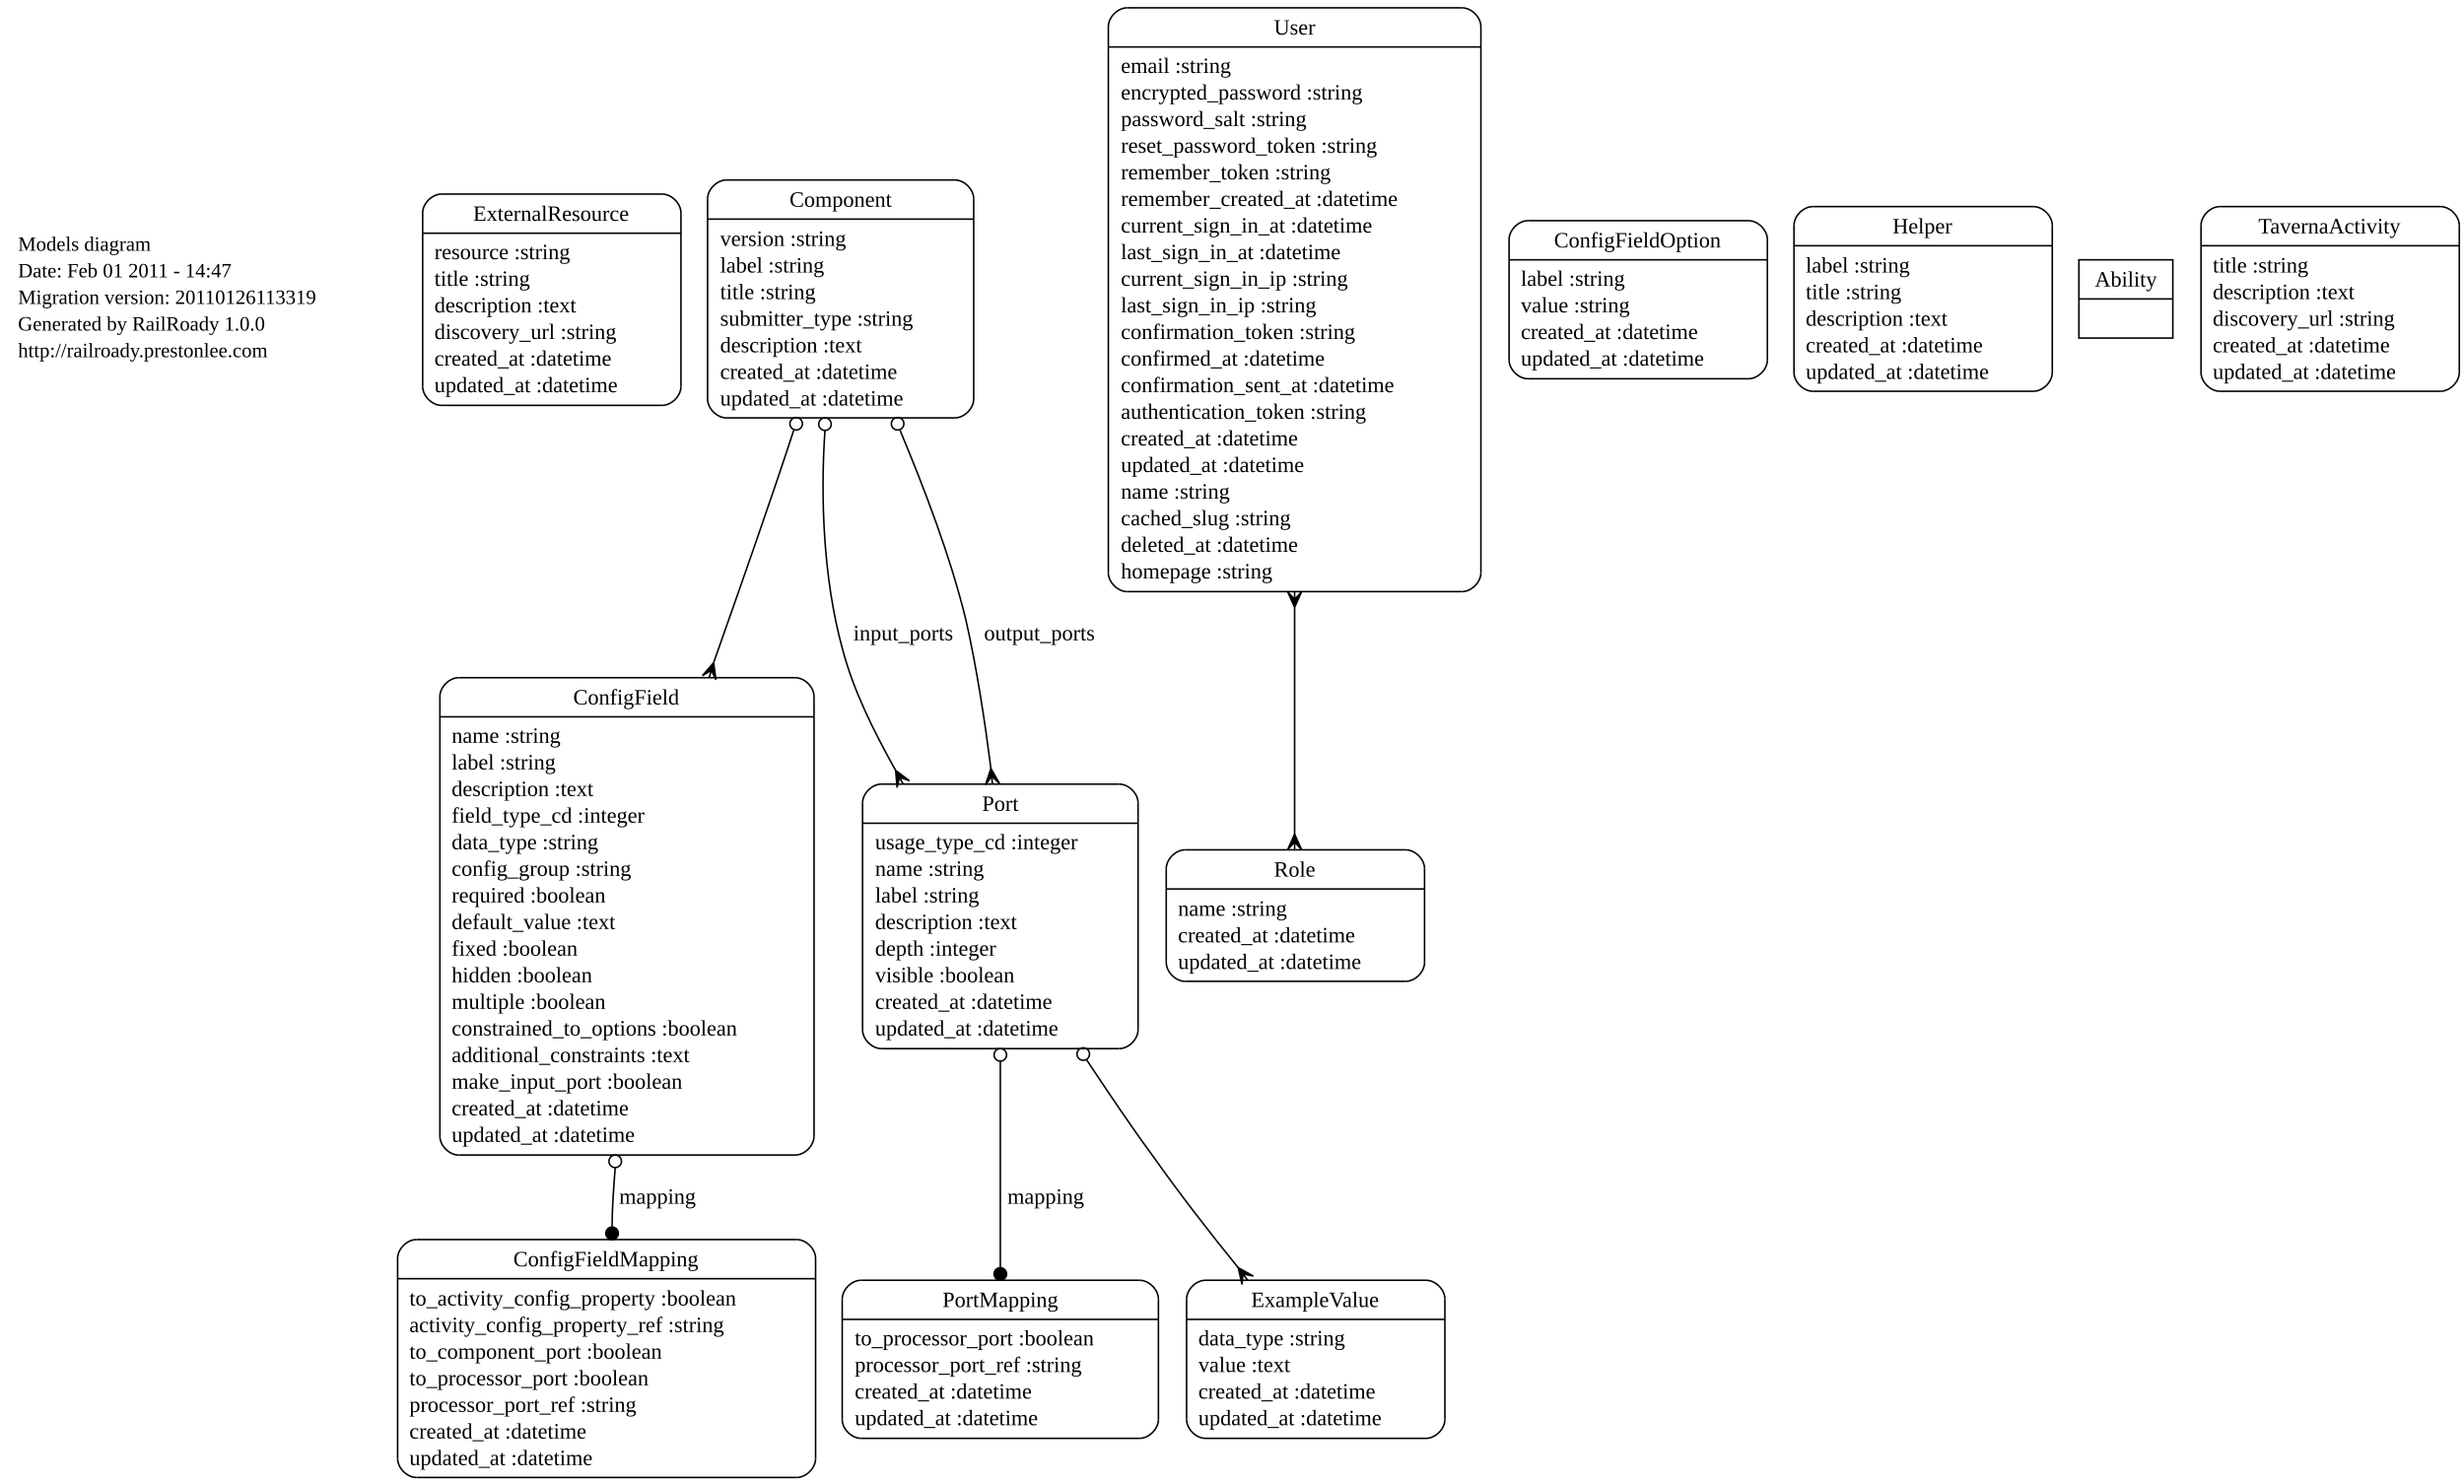
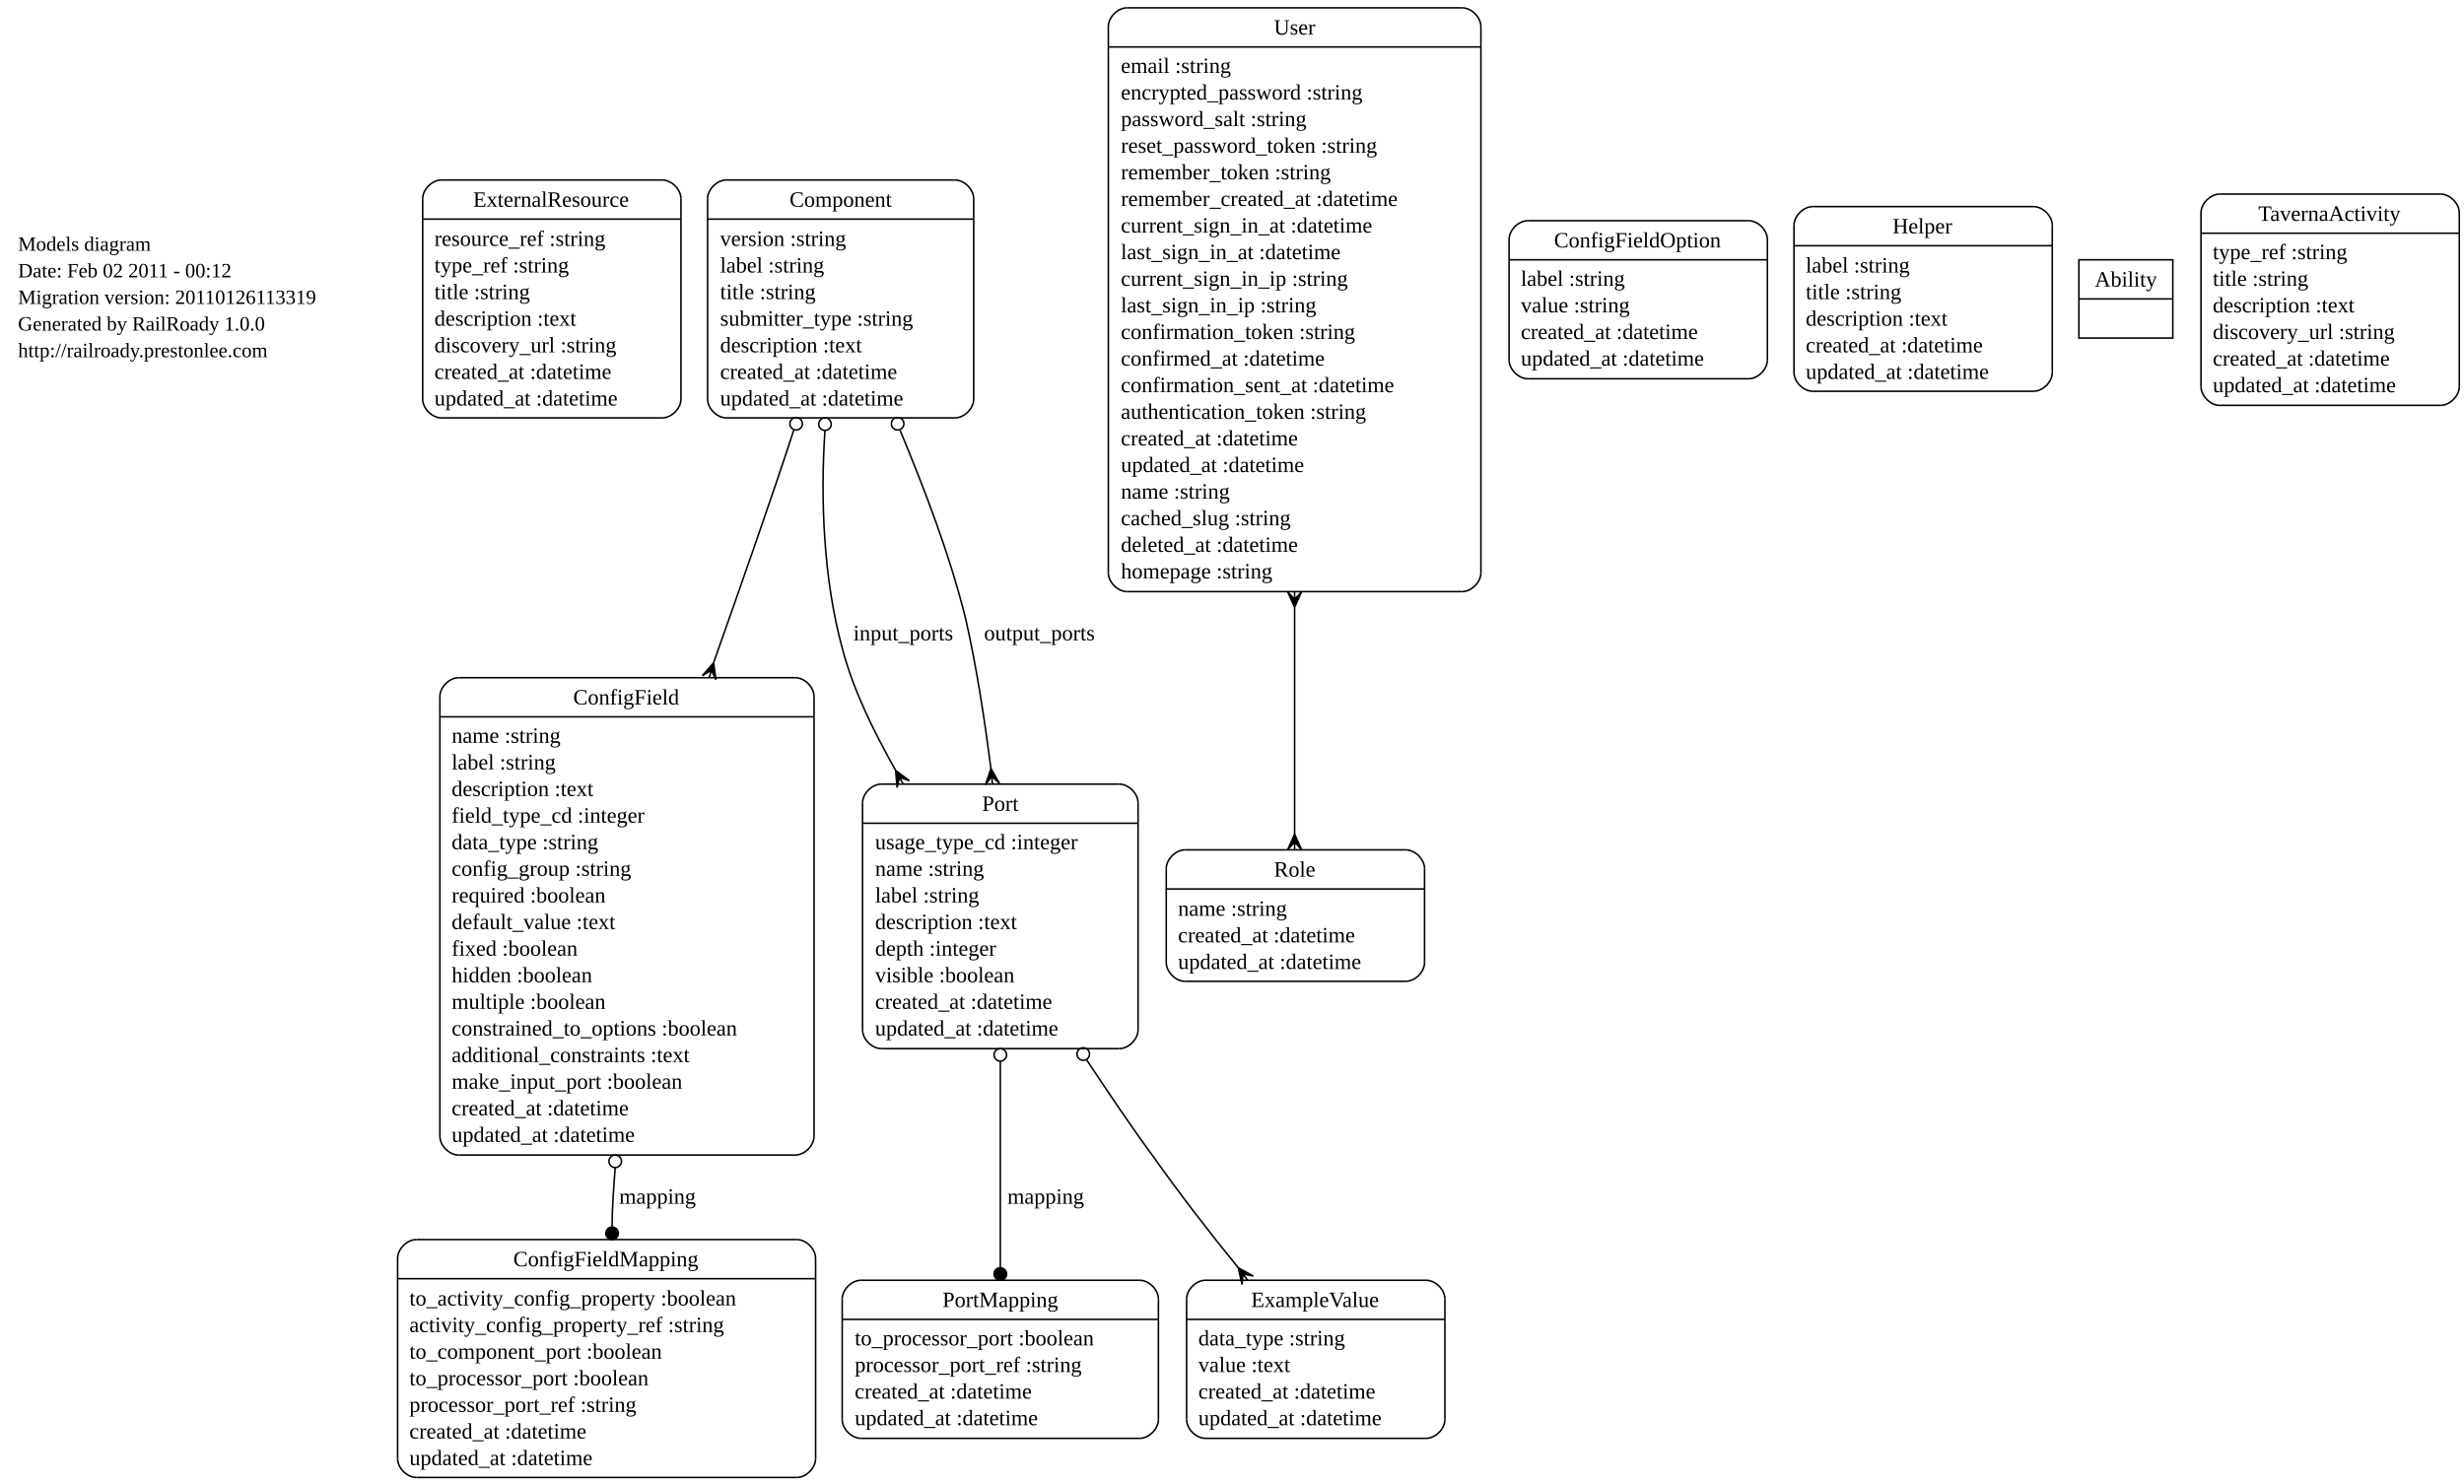
<svg xmlns="http://www.w3.org/2000/svg" width="1574pt" height="948pt" viewBox="0.00 0.00 1574.00 948.00">
  <g id="graph0" class="graph" transform="scale(1 1) rotate(0) translate(4 944)">
    <polygon style="fill:white;stroke:white;" points="-4,4 -4,-944 1570,-944 1570,4 -4,4" />
    <g id="node1" class="node">
      <text text-anchor="start" x="7.5" y="-783.8" style="font-family:Times New Roman;font-size:13.00;">Models diagram</text>
-       <text text-anchor="start" x="7.5" y="-766.8" style="font-family:Times New Roman;font-size:13.00;">Date: Feb 01 2011 - 14:47</text>
+       <text text-anchor="start" x="7.5" y="-766.8" style="font-family:Times New Roman;font-size:13.00;">Date: Feb 02 2011 - 00:12</text>
      <text text-anchor="start" x="7.5" y="-749.8" style="font-family:Times New Roman;font-size:13.00;">Migration version: 20110126113319</text>
      <text text-anchor="start" x="7.5" y="-732.8" style="font-family:Times New Roman;font-size:13.00;">Generated by RailRoady 1.0.0</text>
      <text text-anchor="start" x="7.5" y="-715.8" style="font-family:Times New Roman;font-size:13.00;">http://railroady.prestonlee.com</text>
    </g>
    <g id="node2" class="node">
-       <polyline style="fill:none;stroke:black;" points="278,-685 419,-685 " />
-       <path style="fill:none;stroke:black;" d="M419,-685C425,-685 431,-691 431,-697" />
-       <polyline style="fill:none;stroke:black;" points="431,-697 431,-808 " />
-       <path style="fill:none;stroke:black;" d="M431,-808C431,-814 425,-820 419,-820" />
-       <polyline style="fill:none;stroke:black;" points="419,-820 278,-820 " />
-       <path style="fill:none;stroke:black;" d="M278,-820C272,-820 266,-814 266,-808" />
-       <polyline style="fill:none;stroke:black;" points="266,-808 266,-697 " />
-       <path style="fill:none;stroke:black;" d="M266,-697C266,-691 272,-685 278,-685" />
-       <text text-anchor="middle" x="348" y="-802.9" style="font-family:Times New Roman;font-size:14.00;">ExternalResource</text>
-       <polyline style="fill:none;stroke:black;" points="266,-795 431,-795 " />
-       <text text-anchor="start" x="273.5" y="-778.4" style="font-family:Times New Roman;font-size:14.00;">resource :string</text>
-       <text text-anchor="start" x="273.5" y="-761.4" style="font-family:Times New Roman;font-size:14.00;">title :string</text>
-       <text text-anchor="start" x="273.5" y="-744.4" style="font-family:Times New Roman;font-size:14.00;">description :text</text>
-       <text text-anchor="start" x="273.5" y="-727.4" style="font-family:Times New Roman;font-size:14.00;">discovery_url :string</text>
-       <text text-anchor="start" x="273.5" y="-710.4" style="font-family:Times New Roman;font-size:14.00;">created_at :datetime</text>
-       <text text-anchor="start" x="273.5" y="-693.4" style="font-family:Times New Roman;font-size:14.00;">updated_at :datetime</text>
+       <polyline style="fill:none;stroke:black;" points="278,-677 419,-677 " />
+       <path style="fill:none;stroke:black;" d="M419,-677C425,-677 431,-683 431,-689" />
+       <polyline style="fill:none;stroke:black;" points="431,-689 431,-817 " />
+       <path style="fill:none;stroke:black;" d="M431,-817C431,-823 425,-829 419,-829" />
+       <polyline style="fill:none;stroke:black;" points="419,-829 278,-829 " />
+       <path style="fill:none;stroke:black;" d="M278,-829C272,-829 266,-823 266,-817" />
+       <polyline style="fill:none;stroke:black;" points="266,-817 266,-689 " />
+       <path style="fill:none;stroke:black;" d="M266,-689C266,-683 272,-677 278,-677" />
+       <text text-anchor="middle" x="348" y="-811.9" style="font-family:Times New Roman;font-size:14.00;">ExternalResource</text>
+       <polyline style="fill:none;stroke:black;" points="266,-804 431,-804 " />
+       <text text-anchor="start" x="273.5" y="-786.9" style="font-family:Times New Roman;font-size:14.00;">resource_ref :string</text>
+       <text text-anchor="start" x="273.5" y="-769.9" style="font-family:Times New Roman;font-size:14.00;">type_ref :string</text>
+       <text text-anchor="start" x="273.5" y="-752.9" style="font-family:Times New Roman;font-size:14.00;">title :string</text>
+       <text text-anchor="start" x="273.5" y="-735.9" style="font-family:Times New Roman;font-size:14.00;">description :text</text>
+       <text text-anchor="start" x="273.5" y="-718.9" style="font-family:Times New Roman;font-size:14.00;">discovery_url :string</text>
+       <text text-anchor="start" x="273.5" y="-701.9" style="font-family:Times New Roman;font-size:14.00;">created_at :datetime</text>
+       <text text-anchor="start" x="273.5" y="-684.9" style="font-family:Times New Roman;font-size:14.00;">updated_at :datetime</text>
    </g>
    <g id="node3" class="node">
      <polyline style="fill:none;stroke:black;" points="262,-0 505,-0 " />
      <path style="fill:none;stroke:black;" d="M505,-0C511,-0 517,-6 517,-12" />
      <polyline style="fill:none;stroke:black;" points="517,-12 517,-140 " />
      <path style="fill:none;stroke:black;" d="M517,-140C517,-146 511,-152 505,-152" />
      <polyline style="fill:none;stroke:black;" points="505,-152 262,-152 " />
      <path style="fill:none;stroke:black;" d="M262,-152C256,-152 250,-146 250,-140" />
      <polyline style="fill:none;stroke:black;" points="250,-140 250,-12 " />
      <path style="fill:none;stroke:black;" d="M250,-12C250,-6 256,-0 262,-0" />
      <text text-anchor="middle" x="383" y="-134.9" style="font-family:Times New Roman;font-size:14.00;">ConfigFieldMapping</text>
      <polyline style="fill:none;stroke:black;" points="250,-127 517,-127 " />
      <text text-anchor="start" x="257.5" y="-109.9" style="font-family:Times New Roman;font-size:14.00;">to_activity_config_property :boolean</text>
      <text text-anchor="start" x="257.5" y="-92.9" style="font-family:Times New Roman;font-size:14.00;">activity_config_property_ref :string</text>
      <text text-anchor="start" x="257.5" y="-75.9" style="font-family:Times New Roman;font-size:14.00;">to_component_port :boolean</text>
      <text text-anchor="start" x="257.5" y="-58.9" style="font-family:Times New Roman;font-size:14.00;">to_processor_port :boolean</text>
      <text text-anchor="start" x="257.5" y="-41.9" style="font-family:Times New Roman;font-size:14.00;">processor_port_ref :string</text>
      <text text-anchor="start" x="257.5" y="-24.9" style="font-family:Times New Roman;font-size:14.00;">created_at :datetime</text>
      <text text-anchor="start" x="257.5" y="-7.9" style="font-family:Times New Roman;font-size:14.00;">updated_at :datetime</text>
    </g>
    <g id="node4" class="node">
      <polyline style="fill:none;stroke:black;" points="716,-566 930,-566 " />
      <path style="fill:none;stroke:black;" d="M930,-566C936,-566 942,-572 942,-578" />
      <polyline style="fill:none;stroke:black;" points="942,-578 942,-927 " />
      <path style="fill:none;stroke:black;" d="M942,-927C942,-933 936,-939 930,-939" />
      <polyline style="fill:none;stroke:black;" points="930,-939 716,-939 " />
      <path style="fill:none;stroke:black;" d="M716,-939C710,-939 704,-933 704,-927" />
      <polyline style="fill:none;stroke:black;" points="704,-927 704,-578 " />
      <path style="fill:none;stroke:black;" d="M704,-578C704,-572 710,-566 716,-566" />
      <text text-anchor="middle" x="823" y="-921.9" style="font-family:Times New Roman;font-size:14.00;">User</text>
      <polyline style="fill:none;stroke:black;" points="704,-914 942,-914 " />
      <text text-anchor="start" x="712" y="-897.4" style="font-family:Times New Roman;font-size:14.00;">email :string</text>
      <text text-anchor="start" x="712" y="-880.4" style="font-family:Times New Roman;font-size:14.00;">encrypted_password :string</text>
      <text text-anchor="start" x="712" y="-863.4" style="font-family:Times New Roman;font-size:14.00;">password_salt :string</text>
      <text text-anchor="start" x="712" y="-846.4" style="font-family:Times New Roman;font-size:14.00;">reset_password_token :string</text>
      <text text-anchor="start" x="712" y="-829.4" style="font-family:Times New Roman;font-size:14.00;">remember_token :string</text>
      <text text-anchor="start" x="712" y="-812.4" style="font-family:Times New Roman;font-size:14.00;">remember_created_at :datetime</text>
      <text text-anchor="start" x="712" y="-795.4" style="font-family:Times New Roman;font-size:14.00;">current_sign_in_at :datetime</text>
      <text text-anchor="start" x="712" y="-778.4" style="font-family:Times New Roman;font-size:14.00;">last_sign_in_at :datetime</text>
      <text text-anchor="start" x="712" y="-761.4" style="font-family:Times New Roman;font-size:14.00;">current_sign_in_ip :string</text>
      <text text-anchor="start" x="712" y="-744.4" style="font-family:Times New Roman;font-size:14.00;">last_sign_in_ip :string</text>
      <text text-anchor="start" x="712" y="-727.4" style="font-family:Times New Roman;font-size:14.00;">confirmation_token :string</text>
      <text text-anchor="start" x="712" y="-710.4" style="font-family:Times New Roman;font-size:14.00;">confirmed_at :datetime</text>
      <text text-anchor="start" x="712" y="-693.4" style="font-family:Times New Roman;font-size:14.00;">confirmation_sent_at :datetime</text>
      <text text-anchor="start" x="712" y="-676.4" style="font-family:Times New Roman;font-size:14.00;">authentication_token :string</text>
      <text text-anchor="start" x="712" y="-659.4" style="font-family:Times New Roman;font-size:14.00;">created_at :datetime</text>
      <text text-anchor="start" x="712" y="-642.4" style="font-family:Times New Roman;font-size:14.00;">updated_at :datetime</text>
      <text text-anchor="start" x="712" y="-625.4" style="font-family:Times New Roman;font-size:14.00;">name :string</text>
      <text text-anchor="start" x="712" y="-608.4" style="font-family:Times New Roman;font-size:14.00;">cached_slug :string</text>
      <text text-anchor="start" x="712" y="-591.4" style="font-family:Times New Roman;font-size:14.00;">deleted_at :datetime</text>
      <text text-anchor="start" x="712" y="-574.4" style="font-family:Times New Roman;font-size:14.00;">homepage :string</text>
    </g>
    <g id="node12" class="node">
      <polyline style="fill:none;stroke:black;" points="753,-317 894,-317 " />
      <path style="fill:none;stroke:black;" d="M894,-317C900,-317 906,-323 906,-329" />
      <polyline style="fill:none;stroke:black;" points="906,-329 906,-389 " />
      <path style="fill:none;stroke:black;" d="M906,-389C906,-395 900,-401 894,-401" />
      <polyline style="fill:none;stroke:black;" points="894,-401 753,-401 " />
      <path style="fill:none;stroke:black;" d="M753,-401C747,-401 741,-395 741,-389" />
      <polyline style="fill:none;stroke:black;" points="741,-389 741,-329 " />
      <path style="fill:none;stroke:black;" d="M741,-329C741,-323 747,-317 753,-317" />
      <text text-anchor="middle" x="823" y="-383.9" style="font-family:Times New Roman;font-size:14.00;">Role</text>
      <polyline style="fill:none;stroke:black;" points="741,-376 906,-376 " />
      <text text-anchor="start" x="748.5" y="-358.9" style="font-family:Times New Roman;font-size:14.00;">name :string</text>
      <text text-anchor="start" x="748.5" y="-341.9" style="font-family:Times New Roman;font-size:14.00;">created_at :datetime</text>
      <text text-anchor="start" x="748.5" y="-324.9" style="font-family:Times New Roman;font-size:14.00;">updated_at :datetime</text>
    </g>
    <g id="edge2" class="edge">
      <path style="fill:none;stroke:black;" d="M823,-556C823,-502 823,-449 823,-411" />
      <polygon style="fill:black;stroke:black;" points="823,-556 818.5,-566 823,-561 823,-566 823,-566 823,-566 823,-561 827.5,-566 823,-556 823,-556" />
      <polygon style="fill:black;stroke:black;" points="823,-411 827.5,-401 823,-406 823,-401 823,-401 823,-401 823,-406 818.5,-401 823,-411 823,-411" />
    </g>
    <g id="node5" class="node">
      <polyline style="fill:none;stroke:black;" points="289,-206 504,-206 " />
      <path style="fill:none;stroke:black;" d="M504,-206C510,-206 516,-212 516,-218" />
      <polyline style="fill:none;stroke:black;" points="516,-218 516,-499 " />
      <path style="fill:none;stroke:black;" d="M516,-499C516,-505 510,-511 504,-511" />
      <polyline style="fill:none;stroke:black;" points="504,-511 289,-511 " />
      <path style="fill:none;stroke:black;" d="M289,-511C283,-511 277,-505 277,-499" />
      <polyline style="fill:none;stroke:black;" points="277,-499 277,-218 " />
      <path style="fill:none;stroke:black;" d="M277,-218C277,-212 283,-206 289,-206" />
      <text text-anchor="middle" x="396" y="-493.9" style="font-family:Times New Roman;font-size:14.00;">ConfigField</text>
      <polyline style="fill:none;stroke:black;" points="277,-486 516,-486 " />
      <text text-anchor="start" x="284.5" y="-469.4" style="font-family:Times New Roman;font-size:14.00;">name :string</text>
      <text text-anchor="start" x="284.5" y="-452.4" style="font-family:Times New Roman;font-size:14.00;">label :string</text>
      <text text-anchor="start" x="284.5" y="-435.4" style="font-family:Times New Roman;font-size:14.00;">description :text</text>
      <text text-anchor="start" x="284.5" y="-418.4" style="font-family:Times New Roman;font-size:14.00;">field_type_cd :integer</text>
      <text text-anchor="start" x="284.5" y="-401.4" style="font-family:Times New Roman;font-size:14.00;">data_type :string</text>
      <text text-anchor="start" x="284.5" y="-384.4" style="font-family:Times New Roman;font-size:14.00;">config_group :string</text>
      <text text-anchor="start" x="284.5" y="-367.4" style="font-family:Times New Roman;font-size:14.00;">required :boolean</text>
      <text text-anchor="start" x="284.5" y="-350.4" style="font-family:Times New Roman;font-size:14.00;">default_value :text</text>
      <text text-anchor="start" x="284.5" y="-333.4" style="font-family:Times New Roman;font-size:14.00;">fixed :boolean</text>
      <text text-anchor="start" x="284.5" y="-316.4" style="font-family:Times New Roman;font-size:14.00;">hidden :boolean</text>
      <text text-anchor="start" x="284.5" y="-299.4" style="font-family:Times New Roman;font-size:14.00;">multiple :boolean</text>
      <text text-anchor="start" x="284.5" y="-282.4" style="font-family:Times New Roman;font-size:14.00;">constrained_to_options :boolean</text>
      <text text-anchor="start" x="284.5" y="-265.4" style="font-family:Times New Roman;font-size:14.00;">additional_constraints :text</text>
      <text text-anchor="start" x="284.5" y="-248.4" style="font-family:Times New Roman;font-size:14.00;">make_input_port :boolean</text>
      <text text-anchor="start" x="284.5" y="-231.4" style="font-family:Times New Roman;font-size:14.00;">created_at :datetime</text>
      <text text-anchor="start" x="284.5" y="-214.4" style="font-family:Times New Roman;font-size:14.00;">updated_at :datetime</text>
    </g>
    <g id="edge4" class="edge">
      <path style="fill:none;stroke:black;" d="M389,-198C388,-185 387,-172 387,-160" />
      <ellipse style="fill:none;stroke:black;" cx="389" cy="-202" rx="4" ry="4" />
      <ellipse style="fill:black;stroke:black;" cx="387" cy="-156" rx="4" ry="4" />
      <text text-anchor="middle" x="416" y="-174.9" style="font-family:Times New Roman;font-size:14.00;">mapping</text>
    </g>
    <g id="node6" class="node">
      <polyline style="fill:none;stroke:black;" points="460,-677 606,-677 " />
      <path style="fill:none;stroke:black;" d="M606,-677C612,-677 618,-683 618,-689" />
      <polyline style="fill:none;stroke:black;" points="618,-689 618,-817 " />
      <path style="fill:none;stroke:black;" d="M618,-817C618,-823 612,-829 606,-829" />
      <polyline style="fill:none;stroke:black;" points="606,-829 460,-829 " />
      <path style="fill:none;stroke:black;" d="M460,-829C454,-829 448,-823 448,-817" />
      <polyline style="fill:none;stroke:black;" points="448,-817 448,-689 " />
      <path style="fill:none;stroke:black;" d="M448,-689C448,-683 454,-677 460,-677" />
      <text text-anchor="middle" x="533" y="-811.9" style="font-family:Times New Roman;font-size:14.00;">Component</text>
      <polyline style="fill:none;stroke:black;" points="448,-804 618,-804 " />
      <text text-anchor="start" x="456" y="-786.9" style="font-family:Times New Roman;font-size:14.00;">version :string</text>
      <text text-anchor="start" x="456" y="-769.9" style="font-family:Times New Roman;font-size:14.00;">label :string</text>
      <text text-anchor="start" x="456" y="-752.9" style="font-family:Times New Roman;font-size:14.00;">title :string</text>
      <text text-anchor="start" x="456" y="-735.9" style="font-family:Times New Roman;font-size:14.00;">submitter_type :string</text>
      <text text-anchor="start" x="456" y="-718.9" style="font-family:Times New Roman;font-size:14.00;">description :text</text>
      <text text-anchor="start" x="456" y="-701.9" style="font-family:Times New Roman;font-size:14.00;">created_at :datetime</text>
      <text text-anchor="start" x="456" y="-684.9" style="font-family:Times New Roman;font-size:14.00;">updated_at :datetime</text>
    </g>
    <g id="edge10" class="edge">
      <path style="fill:none;stroke:black;" d="M503,-669C489,-626 470,-572 452,-521" />
      <ellipse style="fill:none;stroke:black;" cx="504.595" cy="-673.255" rx="4" ry="4" />
      <polygon style="fill:black;stroke:black;" points="451.874,-520.578 453.31,-509.707 450.437,-515.789 449,-511 449,-511 449,-511 450.437,-515.789 444.69,-512.293 451.874,-520.578 451.874,-520.578" />
    </g>
    <g id="node8" class="node">
      <polyline style="fill:none;stroke:black;" points="559,-274 711,-274 " />
      <path style="fill:none;stroke:black;" d="M711,-274C717,-274 723,-280 723,-286" />
      <polyline style="fill:none;stroke:black;" points="723,-286 723,-431 " />
      <path style="fill:none;stroke:black;" d="M723,-431C723,-437 717,-443 711,-443" />
      <polyline style="fill:none;stroke:black;" points="711,-443 559,-443 " />
      <path style="fill:none;stroke:black;" d="M559,-443C553,-443 547,-437 547,-431" />
      <polyline style="fill:none;stroke:black;" points="547,-431 547,-286 " />
      <path style="fill:none;stroke:black;" d="M547,-286C547,-280 553,-274 559,-274" />
      <text text-anchor="middle" x="635" y="-425.9" style="font-family:Times New Roman;font-size:14.00;">Port</text>
      <polyline style="fill:none;stroke:black;" points="547,-418 723,-418 " />
      <text text-anchor="start" x="555" y="-401.4" style="font-family:Times New Roman;font-size:14.00;">usage_type_cd :integer</text>
      <text text-anchor="start" x="555" y="-384.4" style="font-family:Times New Roman;font-size:14.00;">name :string</text>
      <text text-anchor="start" x="555" y="-367.4" style="font-family:Times New Roman;font-size:14.00;">label :string</text>
      <text text-anchor="start" x="555" y="-350.4" style="font-family:Times New Roman;font-size:14.00;">description :text</text>
      <text text-anchor="start" x="555" y="-333.4" style="font-family:Times New Roman;font-size:14.00;">depth :integer</text>
      <text text-anchor="start" x="555" y="-316.4" style="font-family:Times New Roman;font-size:14.00;">visible :boolean</text>
      <text text-anchor="start" x="555" y="-299.4" style="font-family:Times New Roman;font-size:14.00;">created_at :datetime</text>
      <text text-anchor="start" x="555" y="-282.4" style="font-family:Times New Roman;font-size:14.00;">updated_at :datetime</text>
    </g>
    <g id="edge6" class="edge">
      <path style="fill:none;stroke:black;" d="M523,-669C520,-626 522,-574 534,-530 541,-503 554,-477 568,-452" />
      <ellipse style="fill:none;stroke:black;" cx="523" cy="-673" rx="4" ry="4" />
      <polygon style="fill:black;stroke:black;" points="568.144,-451.742 576.934,-445.185 570.572,-447.371 573,-443 573,-443 573,-443 570.572,-447.371 569.066,-440.815 568.144,-451.742 568.144,-451.742" />
      <text text-anchor="middle" x="573" y="-534.9" style="font-family:Times New Roman;font-size:14.00;">input_ports</text>
    </g>
    <g id="edge8" class="edge">
      <path style="fill:none;stroke:black;" d="M571,-669C586,-633 603,-589 613,-548 620,-517 625,-484 629,-453" />
      <ellipse style="fill:none;stroke:black;" cx="569.405" cy="-673.255" rx="4" ry="4" />
      <polygon style="fill:black;stroke:black;" points="629.005,-452.95 634.478,-443.448 629.502,-447.975 630,-443 630,-443 630,-443 629.502,-447.975 625.522,-442.552 629.005,-452.95 629.005,-452.95" />
      <text text-anchor="middle" x="660" y="-534.9" style="font-family:Times New Roman;font-size:14.00;">output_ports</text>
    </g>
    <g id="node7" class="node">
      <polyline style="fill:none;stroke:black;" points="972,-702 1113,-702 " />
      <path style="fill:none;stroke:black;" d="M1113,-702C1119,-702 1125,-708 1125,-714" />
      <polyline style="fill:none;stroke:black;" points="1125,-714 1125,-791 " />
      <path style="fill:none;stroke:black;" d="M1125,-791C1125,-797 1119,-803 1113,-803" />
      <polyline style="fill:none;stroke:black;" points="1113,-803 972,-803 " />
      <path style="fill:none;stroke:black;" d="M972,-803C966,-803 960,-797 960,-791" />
      <polyline style="fill:none;stroke:black;" points="960,-791 960,-714 " />
      <path style="fill:none;stroke:black;" d="M960,-714C960,-708 966,-702 972,-702" />
      <text text-anchor="middle" x="1042" y="-785.9" style="font-family:Times New Roman;font-size:14.00;">ConfigFieldOption</text>
      <polyline style="fill:none;stroke:black;" points="960,-778 1125,-778 " />
      <text text-anchor="start" x="967.5" y="-761.4" style="font-family:Times New Roman;font-size:14.00;">label :string</text>
      <text text-anchor="start" x="967.5" y="-744.4" style="font-family:Times New Roman;font-size:14.00;">value :string</text>
      <text text-anchor="start" x="967.5" y="-727.4" style="font-family:Times New Roman;font-size:14.00;">created_at :datetime</text>
      <text text-anchor="start" x="967.5" y="-710.4" style="font-family:Times New Roman;font-size:14.00;">updated_at :datetime</text>
    </g>
    <g id="node10" class="node">
      <polyline style="fill:none;stroke:black;" points="546,-25 724,-25 " />
      <path style="fill:none;stroke:black;" d="M724,-25C730,-25 736,-31 736,-37" />
      <polyline style="fill:none;stroke:black;" points="736,-37 736,-114 " />
      <path style="fill:none;stroke:black;" d="M736,-114C736,-120 730,-126 724,-126" />
      <polyline style="fill:none;stroke:black;" points="724,-126 546,-126 " />
      <path style="fill:none;stroke:black;" d="M546,-126C540,-126 534,-120 534,-114" />
      <polyline style="fill:none;stroke:black;" points="534,-114 534,-37 " />
      <path style="fill:none;stroke:black;" d="M534,-37C534,-31 540,-25 546,-25" />
      <text text-anchor="middle" x="635" y="-108.9" style="font-family:Times New Roman;font-size:14.00;">PortMapping</text>
      <polyline style="fill:none;stroke:black;" points="534,-101 736,-101 " />
      <text text-anchor="start" x="542" y="-84.4" style="font-family:Times New Roman;font-size:14.00;">to_processor_port :boolean</text>
      <text text-anchor="start" x="542" y="-67.4" style="font-family:Times New Roman;font-size:14.00;">processor_port_ref :string</text>
      <text text-anchor="start" x="542" y="-50.4" style="font-family:Times New Roman;font-size:14.00;">created_at :datetime</text>
      <text text-anchor="start" x="542" y="-33.4" style="font-family:Times New Roman;font-size:14.00;">updated_at :datetime</text>
    </g>
    <g id="edge14" class="edge">
      <path style="fill:none;stroke:black;" d="M635,-266C635,-222 635,-173 635,-134" />
      <ellipse style="fill:none;stroke:black;" cx="635" cy="-270" rx="4" ry="4" />
      <ellipse style="fill:black;stroke:black;" cx="635" cy="-130" rx="4" ry="4" />
      <text text-anchor="middle" x="664" y="-174.9" style="font-family:Times New Roman;font-size:14.00;">mapping</text>
    </g>
    <g id="node14" class="node">
      <polyline style="fill:none;stroke:black;" points="766,-25 907,-25 " />
      <path style="fill:none;stroke:black;" d="M907,-25C913,-25 919,-31 919,-37" />
      <polyline style="fill:none;stroke:black;" points="919,-37 919,-114 " />
      <path style="fill:none;stroke:black;" d="M919,-114C919,-120 913,-126 907,-126" />
      <polyline style="fill:none;stroke:black;" points="907,-126 766,-126 " />
      <path style="fill:none;stroke:black;" d="M766,-126C760,-126 754,-120 754,-114" />
      <polyline style="fill:none;stroke:black;" points="754,-114 754,-37 " />
      <path style="fill:none;stroke:black;" d="M754,-37C754,-31 760,-25 766,-25" />
      <text text-anchor="middle" x="836" y="-108.9" style="font-family:Times New Roman;font-size:14.00;">ExampleValue</text>
      <polyline style="fill:none;stroke:black;" points="754,-101 919,-101 " />
      <text text-anchor="start" x="761.5" y="-84.4" style="font-family:Times New Roman;font-size:14.00;">data_type :string</text>
      <text text-anchor="start" x="761.5" y="-67.4" style="font-family:Times New Roman;font-size:14.00;">value :text</text>
      <text text-anchor="start" x="761.5" y="-50.4" style="font-family:Times New Roman;font-size:14.00;">created_at :datetime</text>
      <text text-anchor="start" x="761.5" y="-33.4" style="font-family:Times New Roman;font-size:14.00;">updated_at :datetime</text>
    </g>
    <g id="edge12" class="edge">
      <path style="fill:none;stroke:black;" d="M690,-267C704,-246 718,-225 732,-206 749,-182 769,-156 787,-134" />
      <ellipse style="fill:none;stroke:black;" cx="687.985" cy="-270.527" rx="4" ry="4" />
      <polygon style="fill:black;stroke:black;" points="787,-134 796.6,-128.7 790,-130 793,-126 793,-126 793,-126 790,-130 789.4,-123.3 787,-134 787,-134" />
    </g>
    <g id="node9" class="node">
      <polyline style="fill:none;stroke:black;" points="1154,-694 1295,-694 " />
      <path style="fill:none;stroke:black;" d="M1295,-694C1301,-694 1307,-700 1307,-706" />
      <polyline style="fill:none;stroke:black;" points="1307,-706 1307,-800 " />
      <path style="fill:none;stroke:black;" d="M1307,-800C1307,-806 1301,-812 1295,-812" />
      <polyline style="fill:none;stroke:black;" points="1295,-812 1154,-812 " />
      <path style="fill:none;stroke:black;" d="M1154,-812C1148,-812 1142,-806 1142,-800" />
      <polyline style="fill:none;stroke:black;" points="1142,-800 1142,-706 " />
      <path style="fill:none;stroke:black;" d="M1142,-706C1142,-700 1148,-694 1154,-694" />
      <text text-anchor="middle" x="1224" y="-794.9" style="font-family:Times New Roman;font-size:14.00;">Helper</text>
      <polyline style="fill:none;stroke:black;" points="1142,-787 1307,-787 " />
      <text text-anchor="start" x="1149.5" y="-769.9" style="font-family:Times New Roman;font-size:14.00;">label :string</text>
      <text text-anchor="start" x="1149.5" y="-752.9" style="font-family:Times New Roman;font-size:14.00;">title :string</text>
      <text text-anchor="start" x="1149.5" y="-735.9" style="font-family:Times New Roman;font-size:14.00;">description :text</text>
      <text text-anchor="start" x="1149.5" y="-718.9" style="font-family:Times New Roman;font-size:14.00;">created_at :datetime</text>
      <text text-anchor="start" x="1149.5" y="-701.9" style="font-family:Times New Roman;font-size:14.00;">updated_at :datetime</text>
    </g>
    <g id="node11" class="node">
      <polygon style="fill:none;stroke:black;" points="1324,-728 1324,-778 1384,-778 1384,-728 1324,-728" />
      <text text-anchor="middle" x="1354" y="-760.9" style="font-family:Times New Roman;font-size:14.00;">Ability</text>
      <polyline style="fill:none;stroke:black;" points="1324,-753 1384,-753 " />
      <text text-anchor="middle" x="1354" y="-735.9" style="font-family:Times New Roman;font-size:14.00;"> </text>
    </g>
    <g id="node13" class="node">
-       <polyline style="fill:none;stroke:black;" points="1414,-694 1555,-694 " />
-       <path style="fill:none;stroke:black;" d="M1555,-694C1561,-694 1567,-700 1567,-706" />
-       <polyline style="fill:none;stroke:black;" points="1567,-706 1567,-800 " />
-       <path style="fill:none;stroke:black;" d="M1567,-800C1567,-806 1561,-812 1555,-812" />
-       <polyline style="fill:none;stroke:black;" points="1555,-812 1414,-812 " />
-       <path style="fill:none;stroke:black;" d="M1414,-812C1408,-812 1402,-806 1402,-800" />
-       <polyline style="fill:none;stroke:black;" points="1402,-800 1402,-706 " />
-       <path style="fill:none;stroke:black;" d="M1402,-706C1402,-700 1408,-694 1414,-694" />
-       <text text-anchor="middle" x="1484" y="-794.9" style="font-family:Times New Roman;font-size:14.00;">TavernaActivity</text>
-       <polyline style="fill:none;stroke:black;" points="1402,-787 1567,-787 " />
-       <text text-anchor="start" x="1409.5" y="-769.9" style="font-family:Times New Roman;font-size:14.00;">title :string</text>
-       <text text-anchor="start" x="1409.5" y="-752.9" style="font-family:Times New Roman;font-size:14.00;">description :text</text>
-       <text text-anchor="start" x="1409.5" y="-735.9" style="font-family:Times New Roman;font-size:14.00;">discovery_url :string</text>
-       <text text-anchor="start" x="1409.5" y="-718.9" style="font-family:Times New Roman;font-size:14.00;">created_at :datetime</text>
-       <text text-anchor="start" x="1409.5" y="-701.9" style="font-family:Times New Roman;font-size:14.00;">updated_at :datetime</text>
+       <polyline style="fill:none;stroke:black;" points="1414,-685 1555,-685 " />
+       <path style="fill:none;stroke:black;" d="M1555,-685C1561,-685 1567,-691 1567,-697" />
+       <polyline style="fill:none;stroke:black;" points="1567,-697 1567,-808 " />
+       <path style="fill:none;stroke:black;" d="M1567,-808C1567,-814 1561,-820 1555,-820" />
+       <polyline style="fill:none;stroke:black;" points="1555,-820 1414,-820 " />
+       <path style="fill:none;stroke:black;" d="M1414,-820C1408,-820 1402,-814 1402,-808" />
+       <polyline style="fill:none;stroke:black;" points="1402,-808 1402,-697 " />
+       <path style="fill:none;stroke:black;" d="M1402,-697C1402,-691 1408,-685 1414,-685" />
+       <text text-anchor="middle" x="1484" y="-802.9" style="font-family:Times New Roman;font-size:14.00;">TavernaActivity</text>
+       <polyline style="fill:none;stroke:black;" points="1402,-795 1567,-795 " />
+       <text text-anchor="start" x="1409.5" y="-778.4" style="font-family:Times New Roman;font-size:14.00;">type_ref :string</text>
+       <text text-anchor="start" x="1409.5" y="-761.4" style="font-family:Times New Roman;font-size:14.00;">title :string</text>
+       <text text-anchor="start" x="1409.5" y="-744.4" style="font-family:Times New Roman;font-size:14.00;">description :text</text>
+       <text text-anchor="start" x="1409.5" y="-727.4" style="font-family:Times New Roman;font-size:14.00;">discovery_url :string</text>
+       <text text-anchor="start" x="1409.5" y="-710.4" style="font-family:Times New Roman;font-size:14.00;">created_at :datetime</text>
+       <text text-anchor="start" x="1409.5" y="-693.4" style="font-family:Times New Roman;font-size:14.00;">updated_at :datetime</text>
    </g>
  </g>
</svg>
